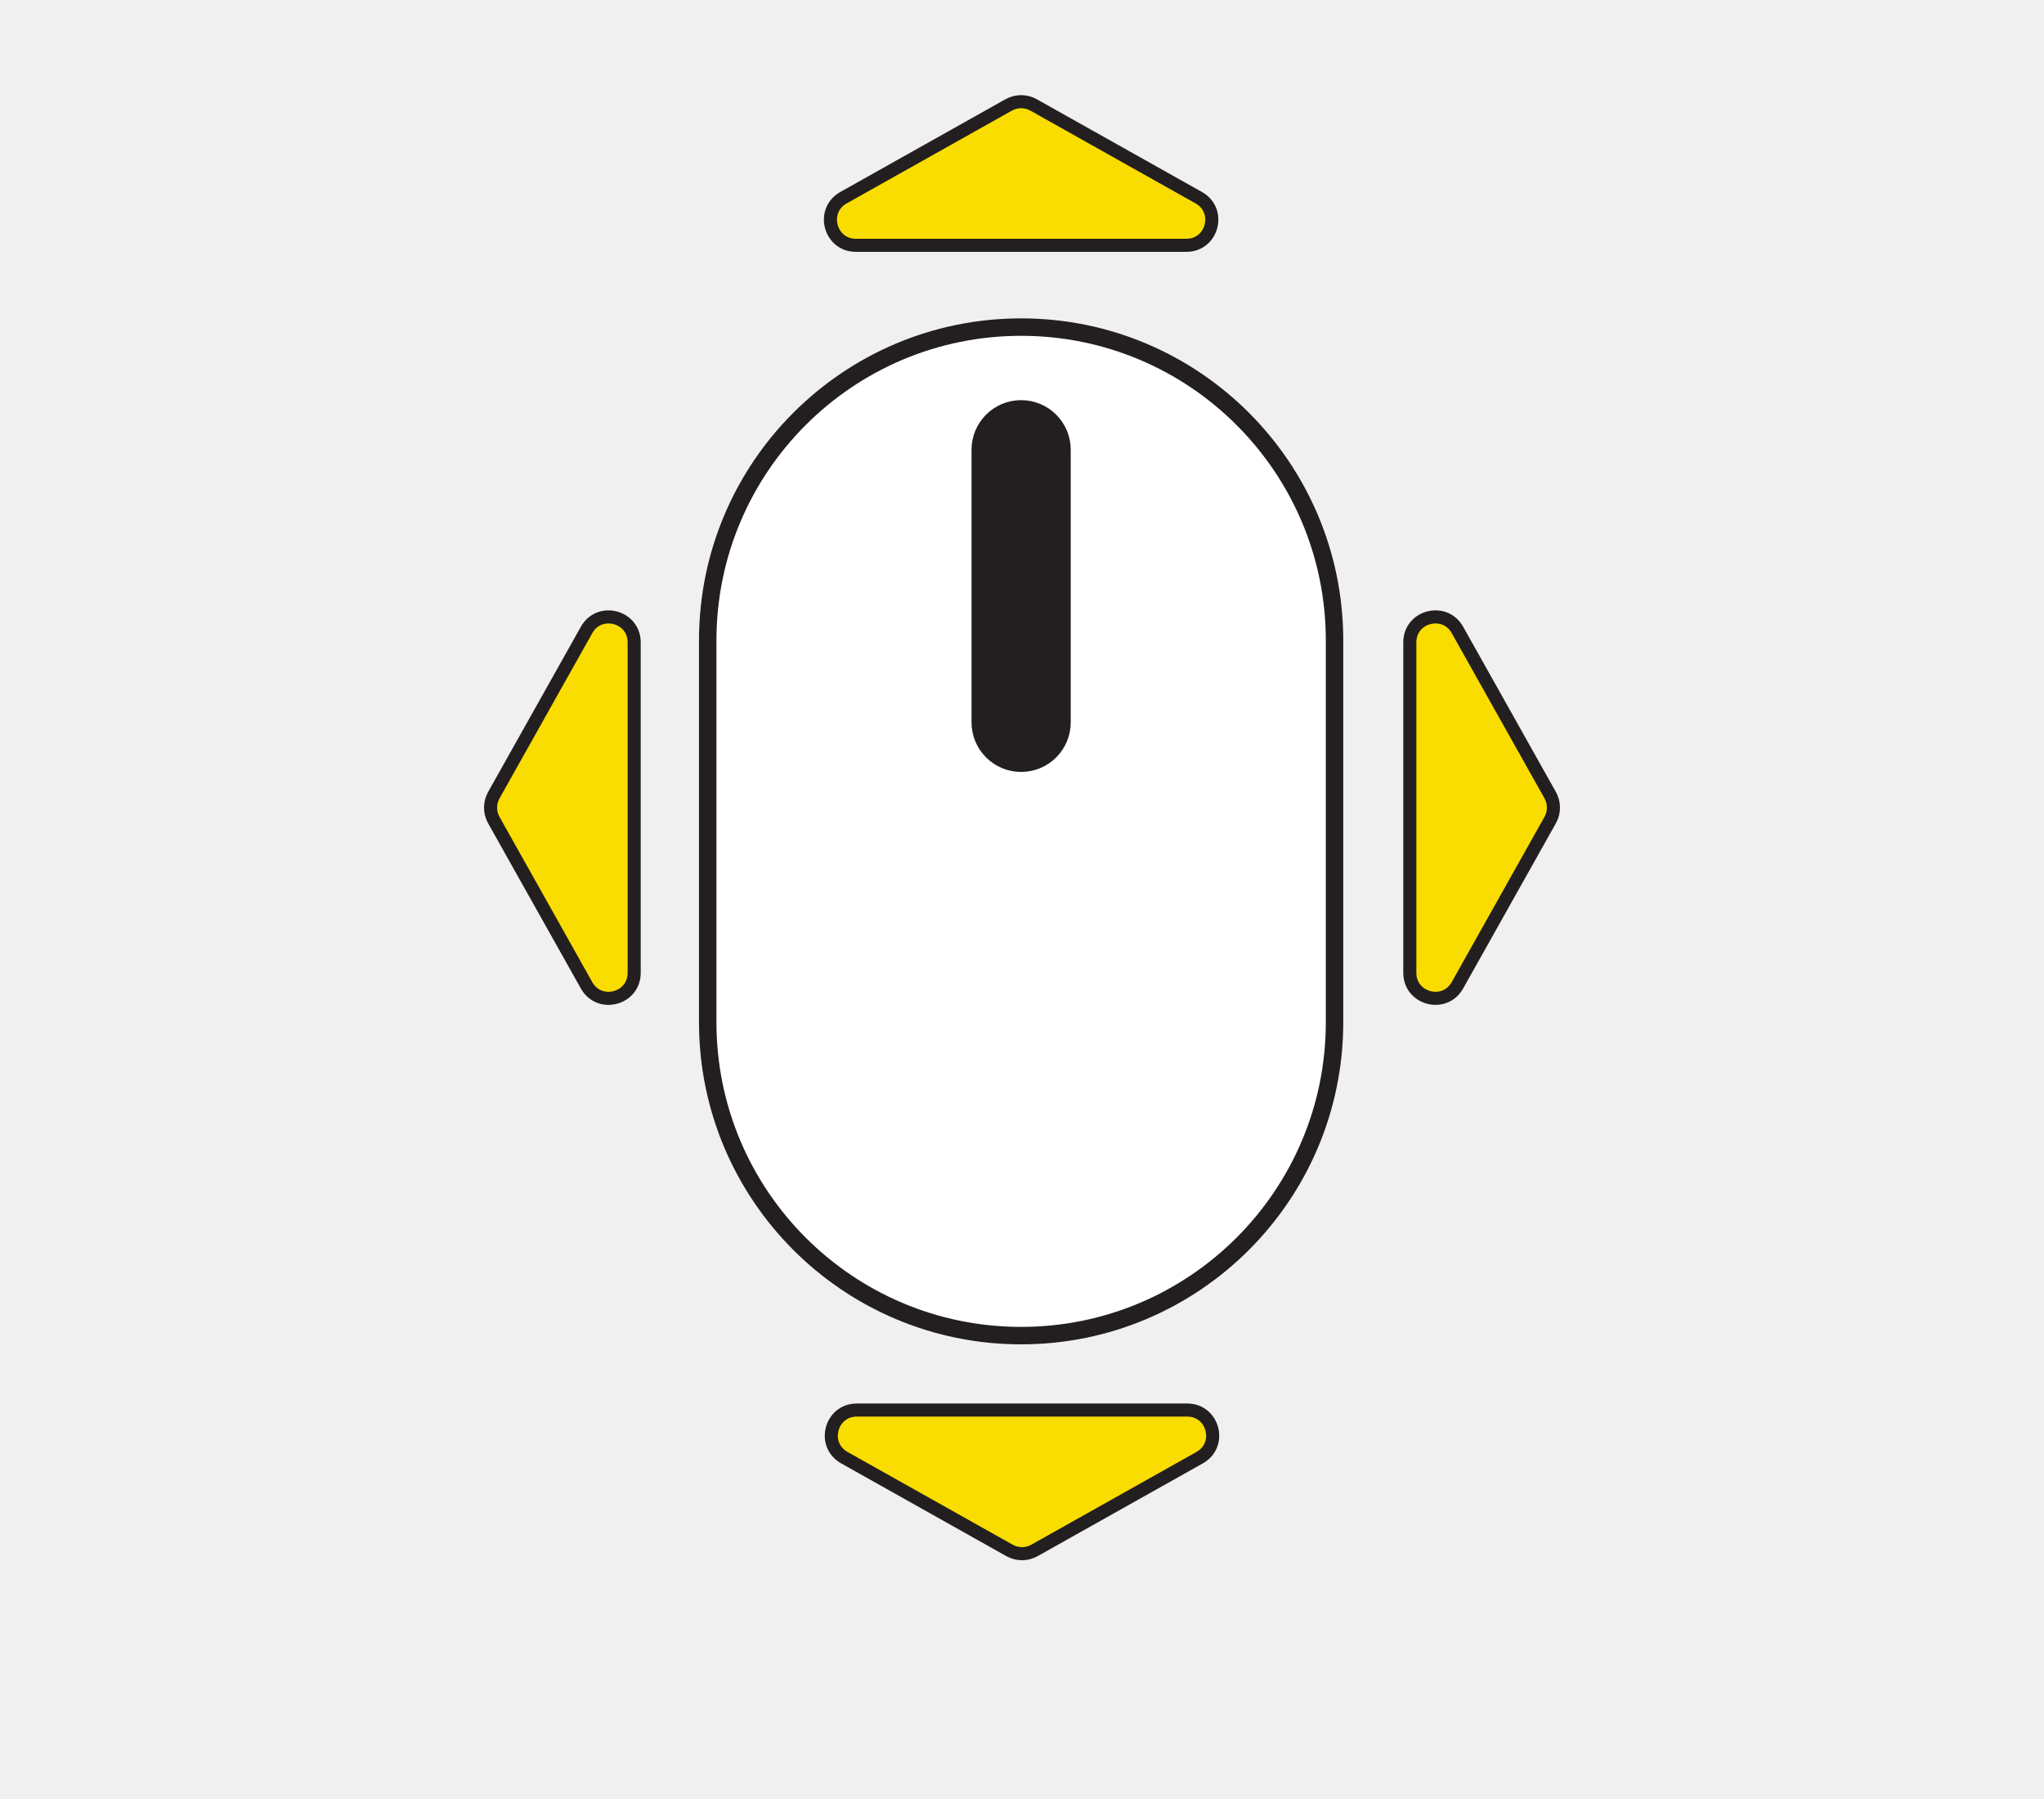
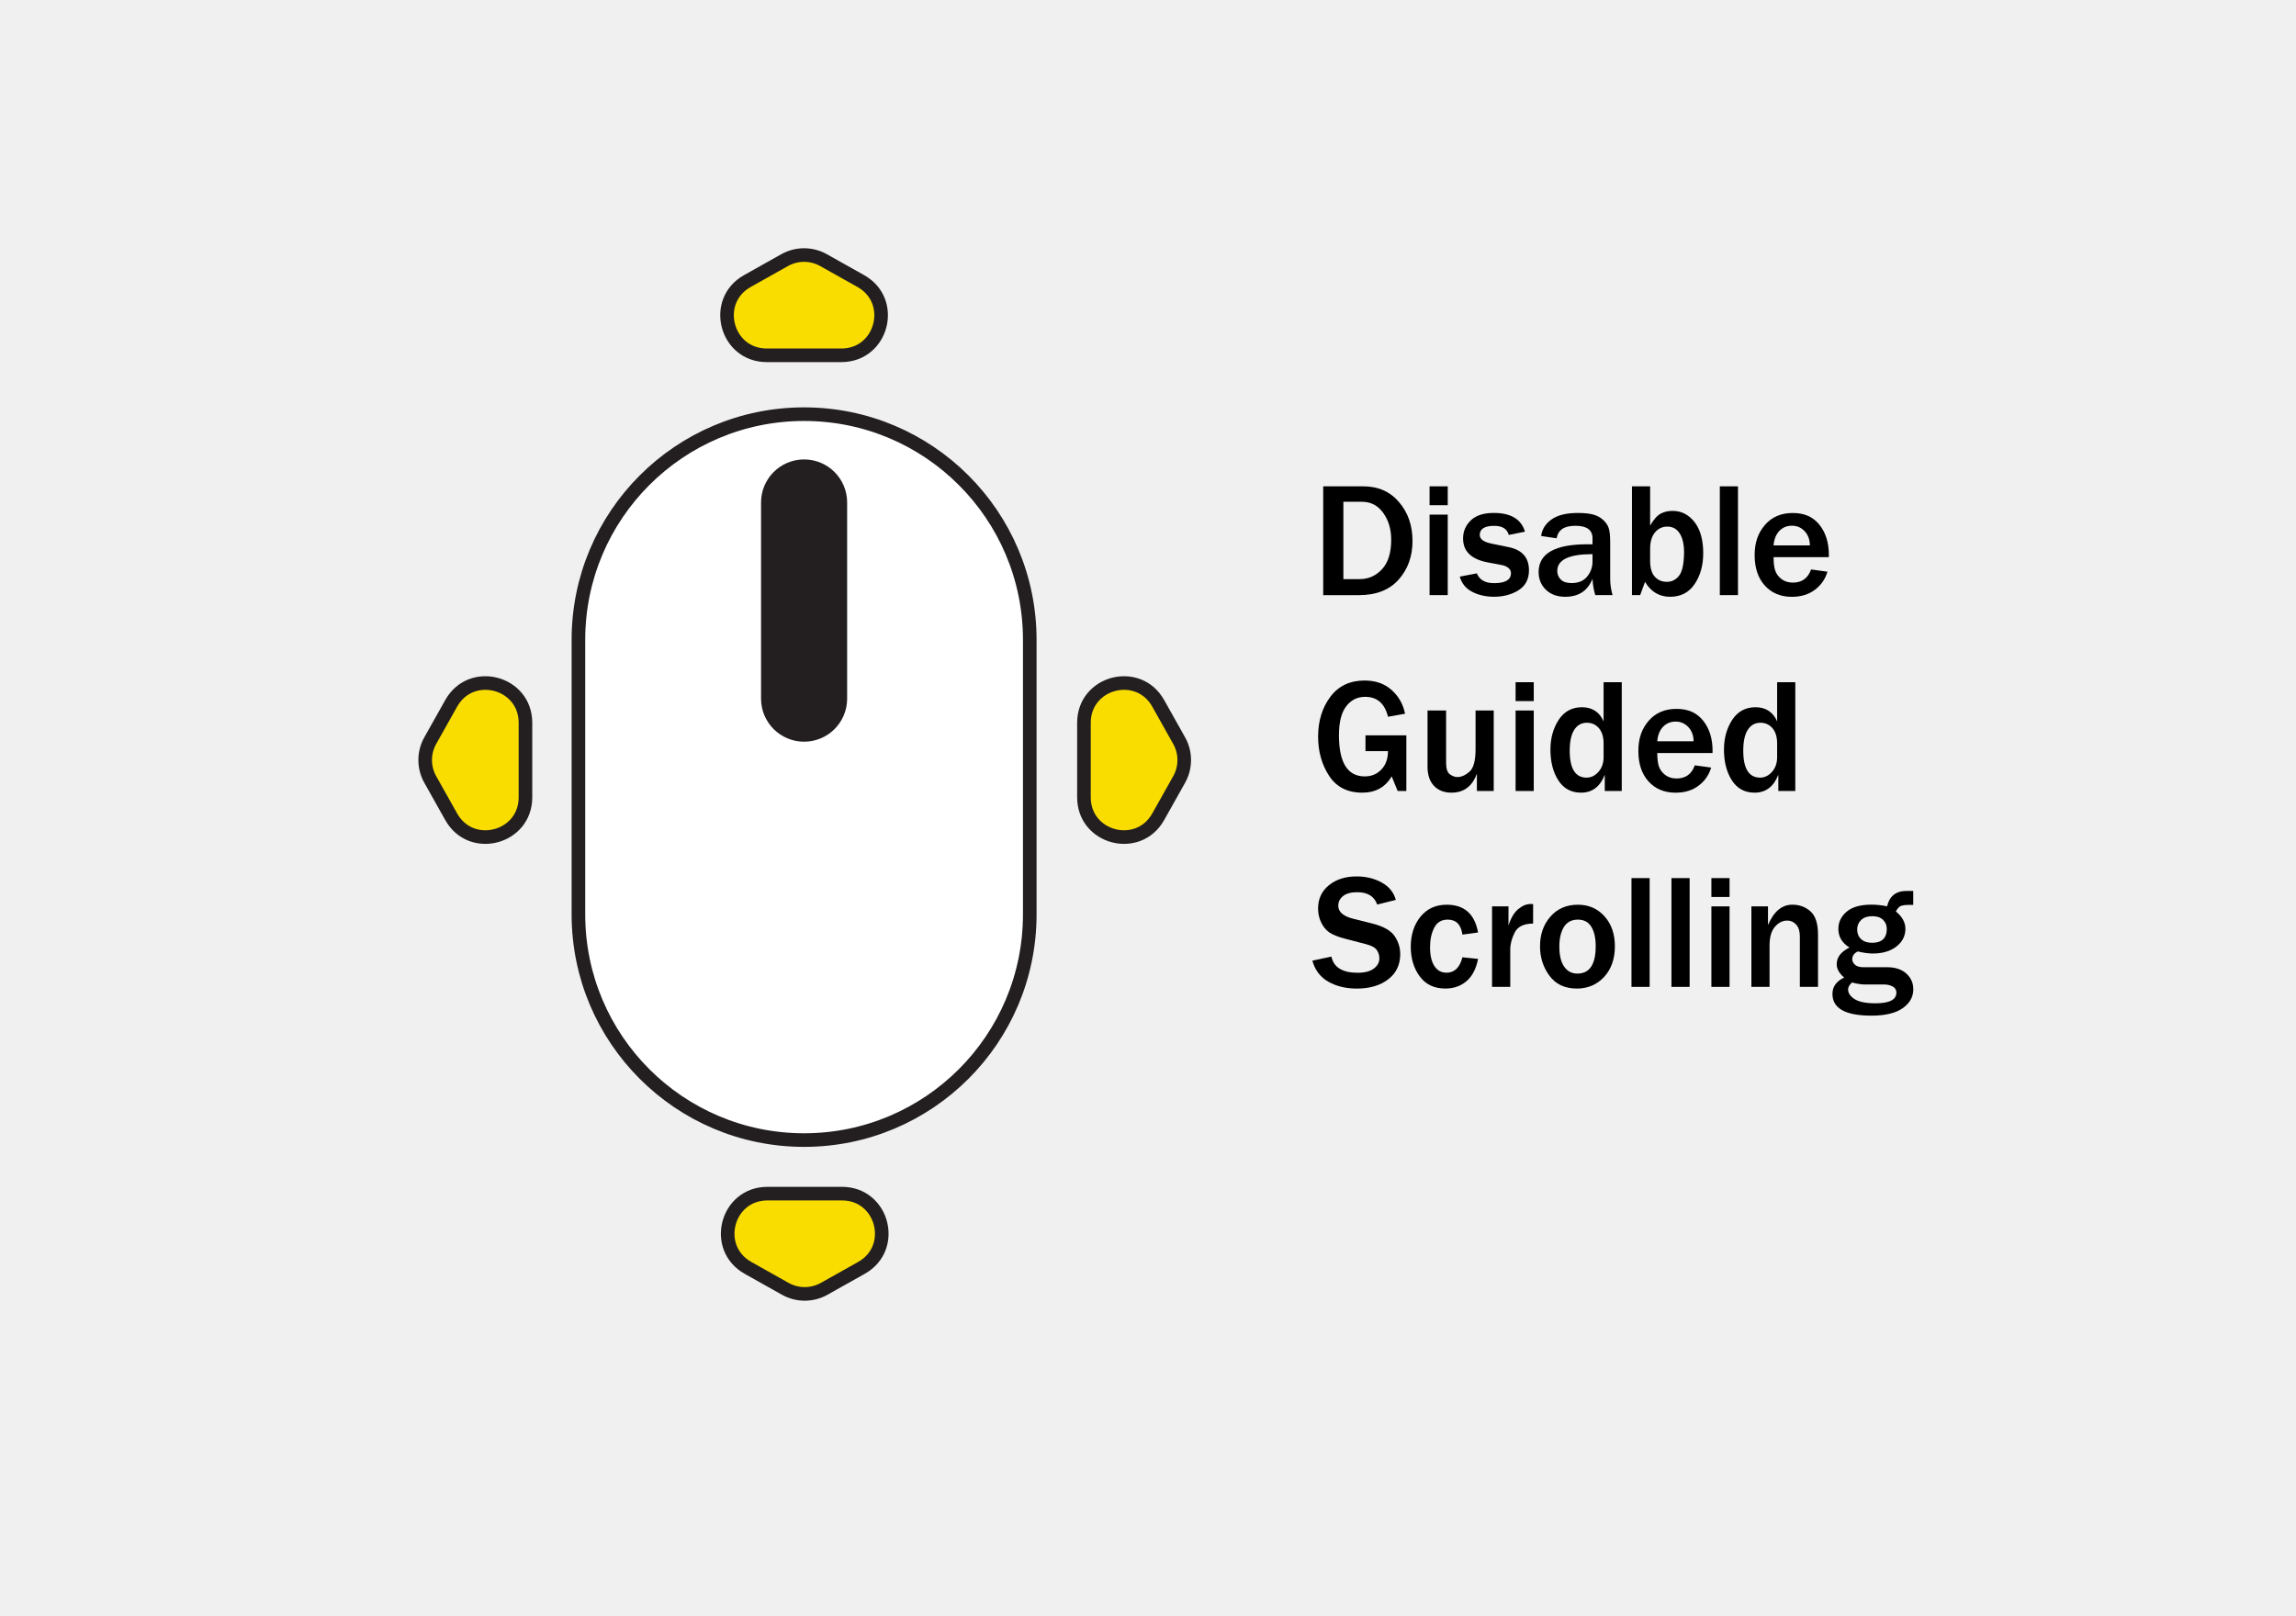
- <svg xmlns="http://www.w3.org/2000/svg" id="letters" viewBox="0 0 937.5 825">
+ <svg xmlns="http://www.w3.org/2000/svg" id="letters" viewBox="0 0 675 475">
  <defs>
    <style>
      .cls-1 {
-         fill: #231f20;
-       }
- 
-       .cls-1, .cls-2 {
-         stroke-width: 8px;
+         fill: #fff;
      }

      .cls-1, .cls-2, .cls-3 {
        stroke: #231f20;
        stroke-miterlimit: 10;
      }

+       .cls-1, .cls-3 {
+         stroke-width: 4px;
+       }
+ 
      .cls-2 {
-         fill: #fff;
+         fill: #231f20;
+         stroke-width: 8px;
      }

      .cls-3 {
        fill: #fadd00;
-         stroke-linecap: round;
-         stroke-width: 6px;
      }
    </style>
  </defs>
-   <rect class="cls-2" x="324.6" y="150" width="287.5" height="462.5" rx="143.75" ry="143.75" />
-   <rect class="cls-1" x="449.6" y="187.5" width="37.5" height="162.5" rx="18.75" ry="18.75" />
-   <path class="cls-3" d="M462.64,48.12l-75.78,42.55c-10.47,5.88-6.29,21.83,5.71,21.83h151.56c12,0,16.18-15.95,5.71-21.83l-75.78-42.55c-3.55-1.99-7.87-1.99-11.42,0Z" />
-   <path class="cls-3" d="M463.04,711.01l-75.78-42.55c-10.47-5.88-6.29-21.83,5.71-21.83h151.56c12,0,16.18,15.95,5.71,21.83l-75.78,42.55c-3.55,1.99-7.87,1.99-11.42,0Z" />
-   <path class="cls-3" d="M711.01,376.07l-42.55,75.78c-5.88,10.47-21.83,6.29-21.83-5.71v-151.56c0-12,15.95-16.18,21.83-5.71l42.55,75.78c1.99,3.55,1.99,7.87,0,11.42Z" />
-   <path class="cls-3" d="M226.49,364.66l42.55-75.78c5.88-10.47,21.83-6.29,21.83,5.71v151.56c0,12-15.95,16.18-21.83,5.71l-42.55-75.78c-1.99-3.55-1.99-7.87,0-11.42Z" />
+   <rect class="cls-1" x="170.05" y="121.79" width="132.69" height="213.46" rx="66.35" ry="66.35" />
+   <rect class="cls-2" x="227.74" y="139.1" width="17.31" height="75" rx="8.65" ry="8.65" />
+   <path class="cls-3" d="M230.68,76.49l-10.97,6.16c-10.47,5.88-6.29,21.83,5.71,21.83h21.94c12,0,16.18-15.95,5.71-21.83l-10.97-6.16c-3.55-1.99-7.87-1.99-11.42,0Z" />
+   <path class="cls-3" d="M230.87,378.99l-10.97-6.16c-10.47-5.88-6.29-21.83,5.71-21.83h21.94c12,0,16.18,15.95,5.71,21.83l-10.97,6.16c-3.55,1.99-7.87,1.99-11.42,0Z" />
+   <path class="cls-3" d="M346.66,229.21l-6.16,10.97c-5.88,10.47-21.83,6.29-21.83-5.71v-21.94c0-12,15.95-16.18,21.83-5.71l6.16,10.97c1.99,3.55,1.99,7.87,0,11.42Z" />
+   <path class="cls-3" d="M126.49,217.79l6.16-10.97c5.88-10.47,21.83-6.29,21.83,5.71v21.94c0,12-15.95,16.18-21.83,5.71l-6.16-10.97c-1.99-3.55-1.99-7.87,0-11.42Z" />
+   <g>
+     <path d="M389.01,175v-31.99h11.79c4.36,0,7.86,1.54,10.5,4.63s3.96,6.89,3.96,11.43-1.36,8.32-4.08,11.37-6.61,4.57-11.67,4.57h-10.5ZM394.94,170.29h4.8c2.58,0,4.77-.97,6.56-2.91s2.7-4.82,2.7-8.65c0-3.12-.79-5.77-2.36-7.93s-3.64-3.25-6.22-3.25h-5.48v22.73Z" />
+     <path d="M425.62,148.56h-5.34v-5.55h5.34v5.55ZM425.62,175h-5.34v-23.67h5.34v23.67Z" />
+     <path d="M429.16,169.56l5.02-.96c.77,1.92,2.45,2.88,5.06,2.88,3.31,0,4.97-.98,4.97-2.93,0-.62-.26-1.14-.77-1.55s-1.12-.68-1.83-.82l-4.31-.82c-4.78-.92-7.17-3.26-7.17-7.01,0-2.09.76-3.87,2.27-5.33s3.77-2.19,6.77-2.19c5,0,8.05,1.84,9.16,5.51l-4.76.96c-.5-1.78-1.92-2.67-4.27-2.67-2.84,0-4.27.89-4.27,2.67,0,1.23,1.15,2.09,3.45,2.55l5.09,1.05c3.95.81,5.93,3.08,5.93,6.8,0,2.61-1.02,4.56-3.05,5.85s-4.45,1.93-7.24,1.93c-2.42,0-4.56-.49-6.42-1.46s-3.07-2.46-3.63-4.46Z" />
+     <path d="M474.09,175h-5.09c-.45-1.44-.73-3.03-.82-4.78-1.42,3.52-4.09,5.27-8.02,5.27-2.36,0-4.25-.69-5.68-2.07s-2.14-3.12-2.14-5.21c0-5.44,4.77-8.16,14.32-8.16.38,0,.88,0,1.52.02v-1.78c0-2.45-1.67-3.68-5.02-3.68s-5.09,1.23-5.53,3.68l-4.55-.68c.25-1.97,1.27-3.59,3.05-4.86s4.36-1.91,7.73-1.91c1.83,0,3.32.15,4.48.46s2.13.82,2.93,1.55,1.35,1.52,1.65,2.37.46,2.29.46,4.32v10.69c0,1.55.23,3.14.7,4.78ZM468.18,162.95c-6.91,0-10.36,1.65-10.36,4.95,0,.98.35,1.82,1.04,2.52s1.75,1.04,3.15,1.04c2.03,0,3.57-.64,4.61-1.93s1.56-2.75,1.56-4.39v-2.18Z" />
+     <path d="M482.19,175h-2.41v-31.99h5.34v11.55c1.02-1.77,2.03-2.93,3.05-3.49s2.2-.84,3.56-.84c2.59,0,4.74,1.1,6.45,3.3s2.55,5.26,2.55,9.16c0,3.53-.84,6.55-2.52,9.05s-4.09,3.75-7.23,3.75-5.61-1.46-7.36-4.38l-1.43,3.89ZM485.12,164.9c0,2.11.46,3.67,1.37,4.68s2.1,1.51,3.55,1.51,2.59-.58,3.54-1.73,1.46-3.42,1.52-6.8c0-2.47-.43-4.37-1.29-5.71s-2.07-2-3.63-2c-1.47,0-2.68.57-3.63,1.71s-1.43,2.75-1.43,4.83v3.52Z" />
+     <path d="M510.95,175h-5.34v-31.99h5.34v31.99Z" />
+     <path d="M532.42,167.45l4.83.66c-.62,2.14-1.84,3.91-3.66,5.3s-4.09,2.09-6.82,2.09c-3.28,0-5.92-1.1-7.92-3.3s-3-5.19-3-8.95,1.01-6.54,3.02-8.88,4.75-3.52,8.2-3.52,5.98,1.16,7.83,3.47,2.77,5.28,2.77,8.91l-.02.61h-16.24c0,1.61.15,2.9.46,3.87s.91,1.81,1.82,2.53,2.04,1.08,3.4,1.08c2.64,0,4.42-1.28,5.34-3.84ZM532.09,160.38c-.02-1.7-.53-3.09-1.54-4.17s-2.25-1.62-3.74-1.62-2.7.5-3.68,1.51-1.56,2.43-1.73,4.28h10.69Z" />
+     <path d="M413.45,216.24v16.36h-2.55l-1.76-4.31c-1.86,3.2-4.74,4.8-8.65,4.8-4.36,0-7.61-1.66-9.76-4.97s-3.22-7.15-3.22-11.51c0-4.61,1.2-8.51,3.6-11.71s5.75-4.79,10.07-4.79c3.22,0,5.87.93,7.95,2.8s3.39,4.19,3.94,6.97l-5.02.89c-.94-3.91-3.18-5.86-6.73-5.86-2.27,0-4.11.92-5.54,2.77s-2.14,4.68-2.14,8.51c0,8.08,2.53,12.12,7.59,12.12,1.97,0,3.6-.68,4.89-2.04s1.93-3.16,1.93-5.39h-6.61v-4.64h12.02Z" />
+     <path d="M439.16,232.6h-4.97v-5.11c-1.34,3.73-3.84,5.6-7.48,5.6-2.16,0-3.87-.67-5.13-2s-1.9-3.2-1.9-5.59v-16.57h5.46v15.42c0,1.7.38,2.82,1.12,3.35s1.48.8,2.2.8c1.16,0,2.34-.52,3.54-1.56s1.8-3.25,1.8-6.64v-11.37h5.34v23.67Z" />
+     <path d="M450.91,206.16h-5.34v-5.55h5.34v5.55ZM450.91,232.6h-5.34v-23.67h5.34v23.67Z" />
+     <path d="M476.78,232.6h-4.99v-4.78c-1.38,3.52-3.7,5.27-6.98,5.27-2.91,0-5.13-1.21-6.68-3.63s-2.32-5.43-2.32-9.02c0-3.34.8-6.26,2.41-8.74s3.9-3.73,6.87-3.73,5.16,1.39,6.35,4.17v-11.53h5.34v31.99ZM471.44,218.63c0-1.92-.46-3.42-1.37-4.49s-2.1-1.61-3.55-1.61c-1.58,0-2.81.69-3.7,2.06s-1.34,3.43-1.34,6.16c0,5.28,1.66,7.92,4.97,7.92,1.31,0,2.47-.57,3.48-1.7s1.51-2.58,1.51-4.35v-4.01Z" />
+     <path d="M498.23,225.05l4.83.66c-.62,2.14-1.84,3.91-3.66,5.3s-4.09,2.09-6.82,2.09c-3.28,0-5.92-1.1-7.92-3.3s-3-5.19-3-8.95,1.01-6.54,3.02-8.88,4.75-3.52,8.2-3.52,5.98,1.16,7.83,3.47,2.77,5.28,2.77,8.91l-.02.61h-16.24c0,1.61.15,2.9.46,3.87s.91,1.81,1.82,2.53,2.04,1.08,3.4,1.08c2.64,0,4.42-1.28,5.34-3.84ZM497.9,217.98c-.02-1.7-.53-3.09-1.54-4.17s-2.25-1.62-3.74-1.62-2.7.5-3.68,1.51-1.56,2.43-1.73,4.28h10.69Z" />
+     <path d="M527.8,232.6h-4.99v-4.78c-1.38,3.52-3.7,5.27-6.98,5.27-2.91,0-5.13-1.21-6.68-3.63s-2.32-5.43-2.32-9.02c0-3.34.8-6.26,2.41-8.74s3.9-3.73,6.87-3.73,5.16,1.39,6.35,4.17v-11.53h5.34v31.99ZM522.46,218.63c0-1.92-.46-3.42-1.37-4.49s-2.1-1.61-3.55-1.61c-1.58,0-2.81.69-3.7,2.06s-1.34,3.43-1.34,6.16c0,5.28,1.66,7.92,4.97,7.92,1.31,0,2.47-.57,3.48-1.7s1.51-2.58,1.51-4.35v-4.01Z" />
+     <path d="M385.82,282.49l5.6-1.2c.67,3.17,3.25,4.76,7.73,4.76,2.05,0,3.62-.41,4.72-1.22s1.65-1.82,1.65-3.02c0-.88-.25-1.68-.75-2.43s-1.57-1.32-3.21-1.75l-6.12-1.59c-2.09-.55-3.64-1.17-4.64-1.86s-1.8-1.68-2.4-2.94-.9-2.62-.9-4.05c0-2.86,1.06-5.15,3.19-6.88s4.84-2.59,8.16-2.59c2.75,0,5.21.6,7.37,1.8s3.54,2.91,4.14,5.11l-5.48,1.36c-.84-2.42-2.81-3.63-5.91-3.63-1.8,0-3.17.38-4.11,1.12s-1.42,1.7-1.42,2.86c0,1.83,1.48,3.11,4.45,3.84l5.44,1.36c3.3.83,5.51,2.05,6.63,3.67s1.69,3.4,1.69,5.36c0,3.14-1.18,5.61-3.55,7.42s-5.43,2.71-9.2,2.71c-3.17,0-5.95-.66-8.33-1.99s-3.96-3.4-4.75-6.21Z" />
+     <path d="M429.95,281.5l4.59.47c-.59,2.97-1.74,5.16-3.45,6.59s-3.76,2.13-6.16,2.13c-3.27,0-5.78-1.19-7.54-3.57s-2.64-5.3-2.64-8.75.96-6.51,2.88-8.84,4.48-3.49,7.69-3.49c5.16,0,8.23,2.72,9.21,8.16l-4.59.63c-.41-2.94-1.85-4.41-4.34-4.41-1.81,0-3.13.79-3.95,2.38s-1.23,3.5-1.23,5.75c0,2.39.43,4.23,1.28,5.53s2.04,1.95,3.57,1.95c2.34,0,3.9-1.51,4.66-4.52Z" />
+     <path d="M443.99,290.2h-5.34v-23.67h4.83v5.65c.69-2.2,1.63-3.81,2.84-4.83s2.44-1.52,3.7-1.52c.17,0,.41,0,.7.02v5.74c-2.72,0-4.52.87-5.4,2.6s-1.32,3.41-1.32,5.04v10.97Z" />
+     <path d="M463.54,290.69c-3.5,0-6.17-1.26-8.02-3.77s-2.77-5.4-2.77-8.65c0-3.5,1.02-6.41,3.06-8.74s4.73-3.49,8.07-3.49c3.17,0,5.78,1.13,7.82,3.4s3.06,5.21,3.06,8.84-1.06,6.74-3.18,9.01-4.8,3.41-8.05,3.41ZM463.73,286.29c3.59,0,5.39-2.68,5.39-8.04,0-2.42-.43-4.33-1.29-5.73s-2.18-2.1-3.96-2.1-3.21.72-4.1,2.17-1.34,3.36-1.34,5.75c0,2.58.47,4.55,1.42,5.91s2.24,2.04,3.88,2.04Z" />
+     <path d="M484.98,290.2h-5.34v-31.99h5.34v31.99Z" />
+     <path d="M496.73,290.2h-5.34v-31.99h5.34v31.99Z" />
+     <path d="M508.47,263.76h-5.34v-5.55h5.34v5.55ZM508.47,290.2h-5.34v-23.67h5.34v23.67Z" />
+     <path d="M534.48,290.2h-5.34v-14.79c0-1.56-.36-2.74-1.08-3.53s-1.59-1.18-2.6-1.18c-1.39,0-2.61.61-3.66,1.83s-1.57,3.05-1.57,5.51v12.16h-5.34v-23.67h4.88v5.48c1.7-3.98,4.09-5.98,7.17-5.98,2.08,0,3.86.66,5.33,1.97s2.21,3.62,2.21,6.91v15.28Z" />
+     <path d="M562.47,262v4.1h-1.64c-.72,0-1.35.09-1.89.26s-1.07.73-1.58,1.66c1.88,1.53,2.81,3.23,2.81,5.11,0,2.09-.88,3.83-2.64,5.2s-4.08,2.06-6.97,2.06c-1.25,0-2.71-.2-4.38-.61-1.09.5-1.64,1.27-1.64,2.32,0,.58.27,1.11.8,1.59s1.34.73,2.41.73h7.03c2.41,0,4.29.62,5.66,1.86s2.05,2.79,2.05,4.63c0,2.23-1.04,4.09-3.11,5.55s-5.14,2.2-9.2,2.2c-7.64,0-11.46-2.13-11.46-6.4,0-2.11,1.15-3.71,3.45-4.8-1.47-1.25-2.2-2.55-2.2-3.91,0-2.06,1.26-3.7,3.77-4.92-2.19-1.33-3.28-3.16-3.28-5.48,0-1.97.8-3.65,2.41-5.04s4.05-2.09,7.34-2.09c1.5,0,3.02.16,4.57.49.72-3.02,2.62-4.52,5.7-4.52h1.99ZM544.47,288.91c-.77.7-1.15,1.38-1.15,2.04,0,1.08.64,2.03,1.92,2.85s3.32,1.23,6.12,1.23c4.11,0,6.16-1.05,6.16-3.16,0-.78-.36-1.37-1.08-1.77s-1.54-.6-2.46-.6h-5.67c-1.08,0-2.36-.2-3.84-.59ZM550.33,277.24c2.91,0,4.36-1.37,4.36-4.1,0-1.05-.36-1.93-1.09-2.65s-1.79-1.08-3.18-1.08-2.5.38-3.27,1.12-1.16,1.69-1.16,2.81.38,2.09,1.15,2.81,1.83,1.08,3.19,1.08Z" />
+   </g>
</svg>
